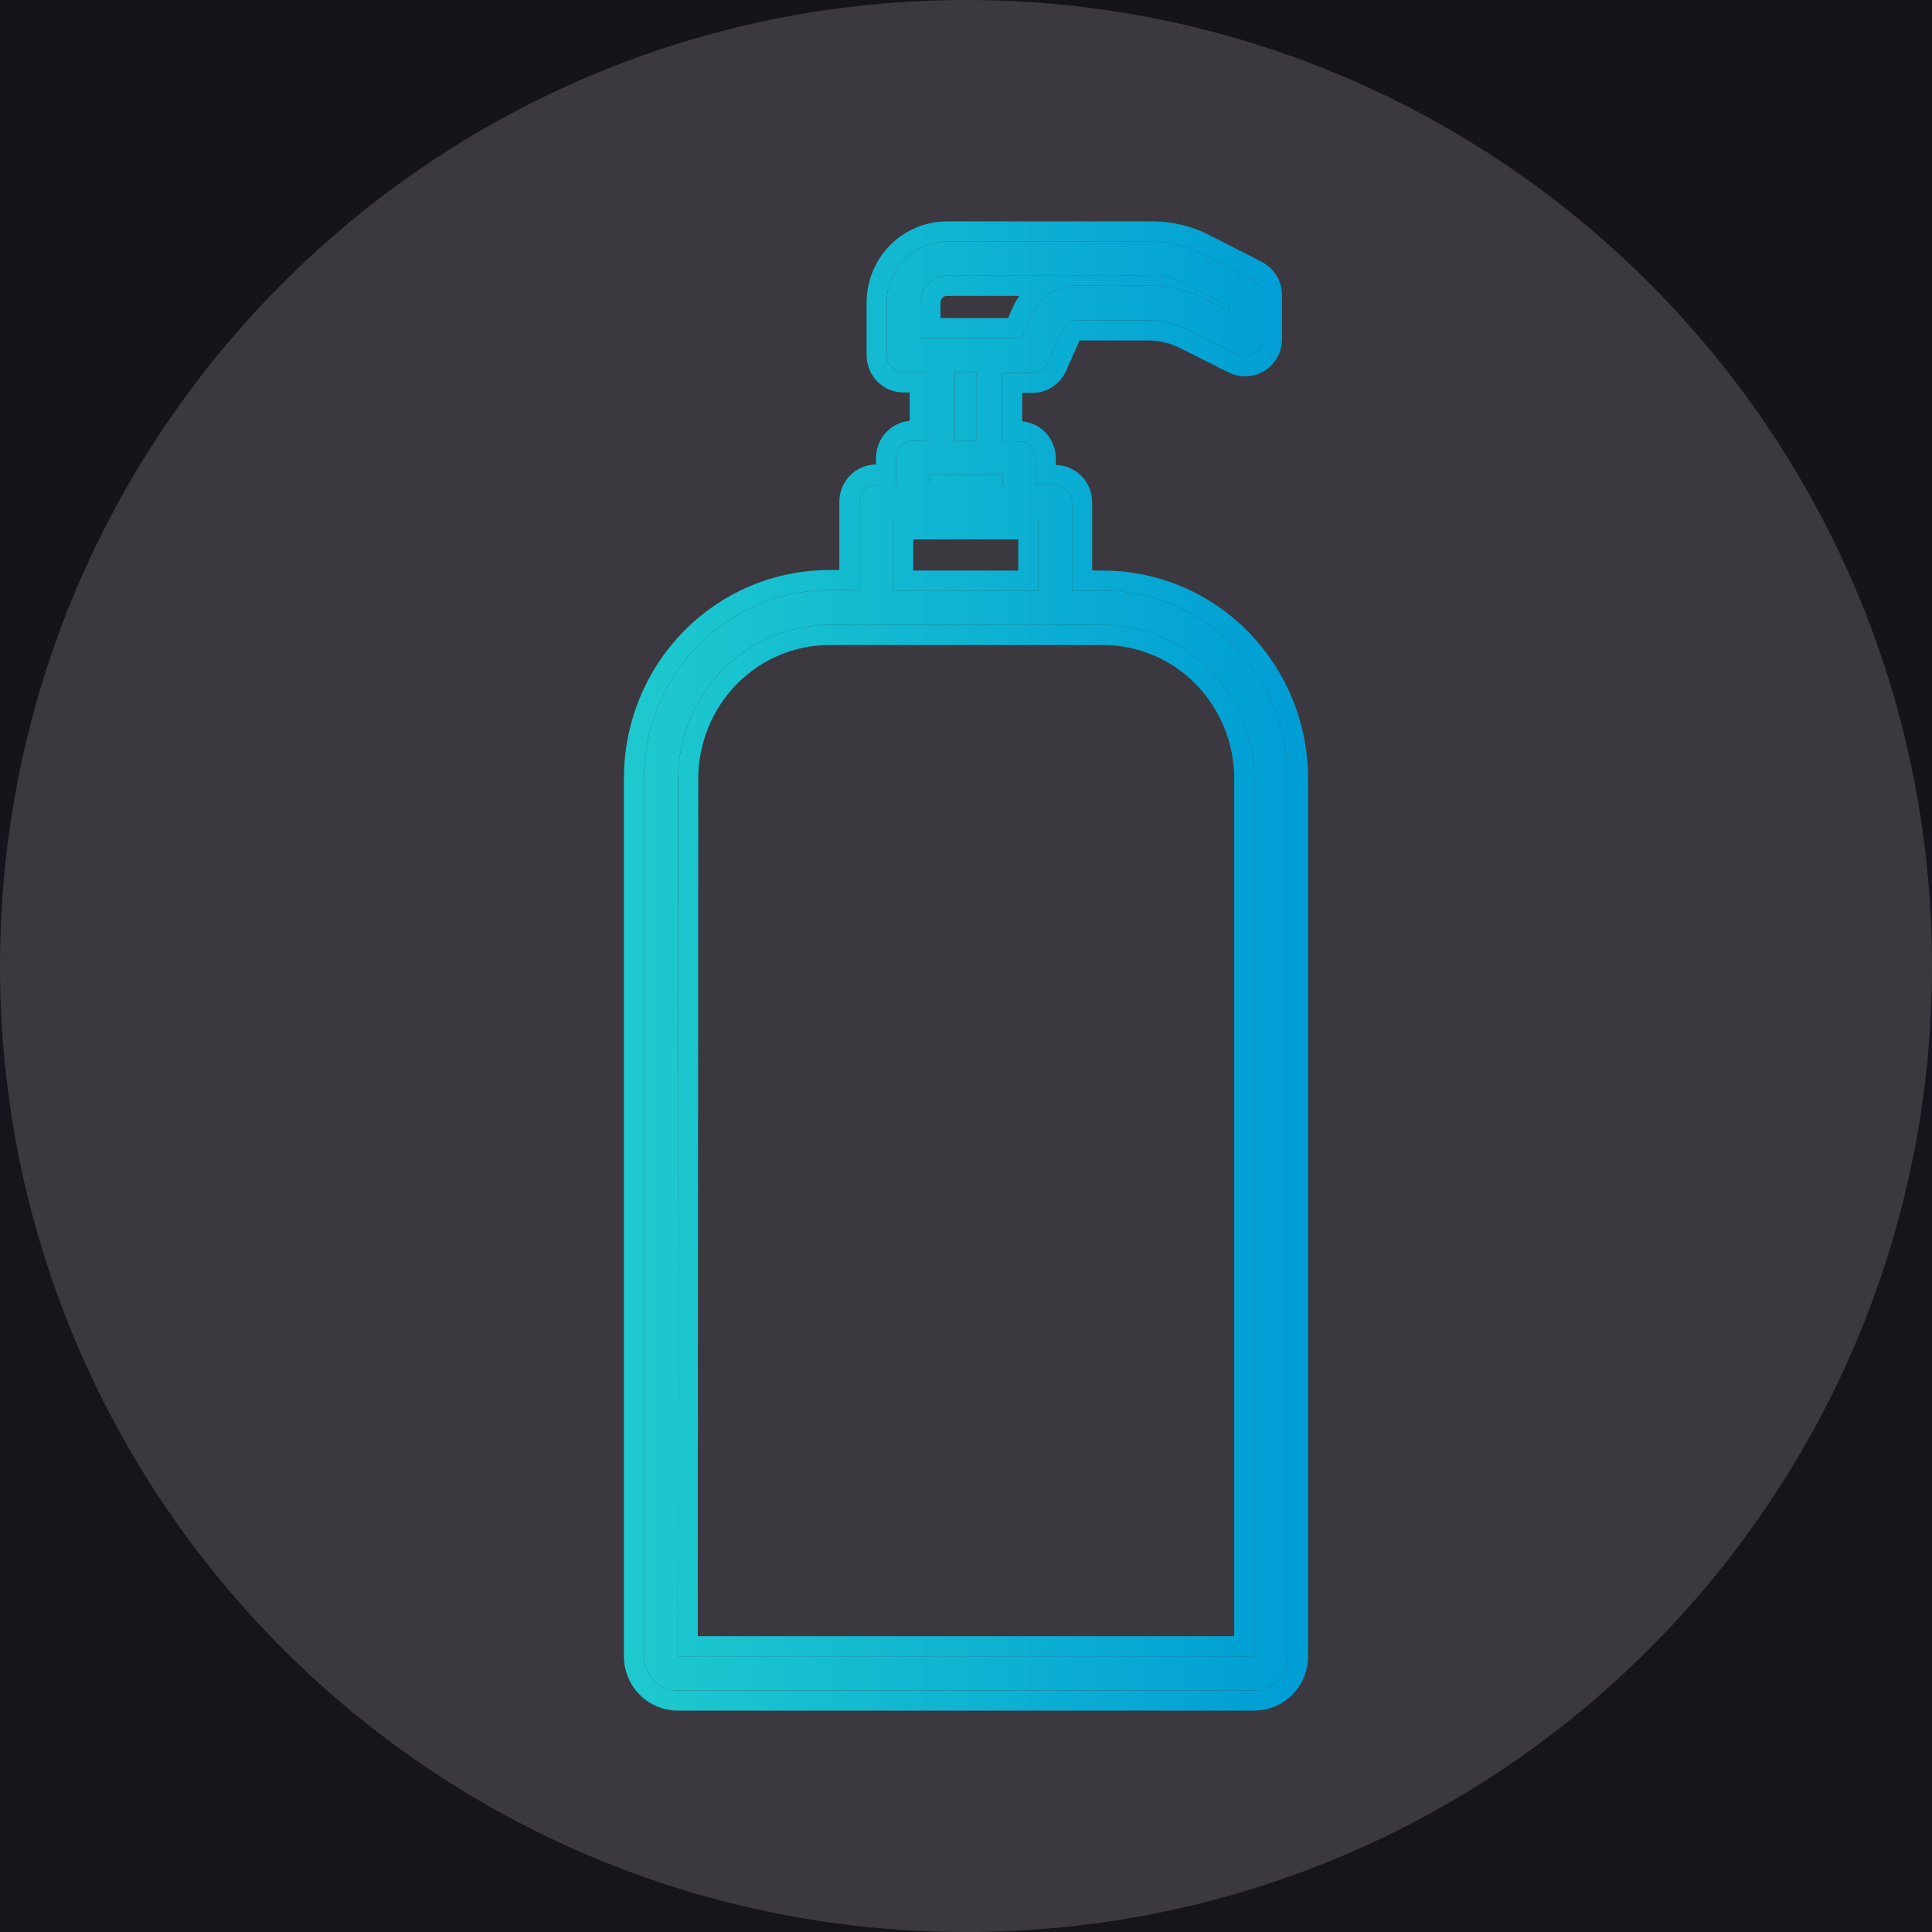
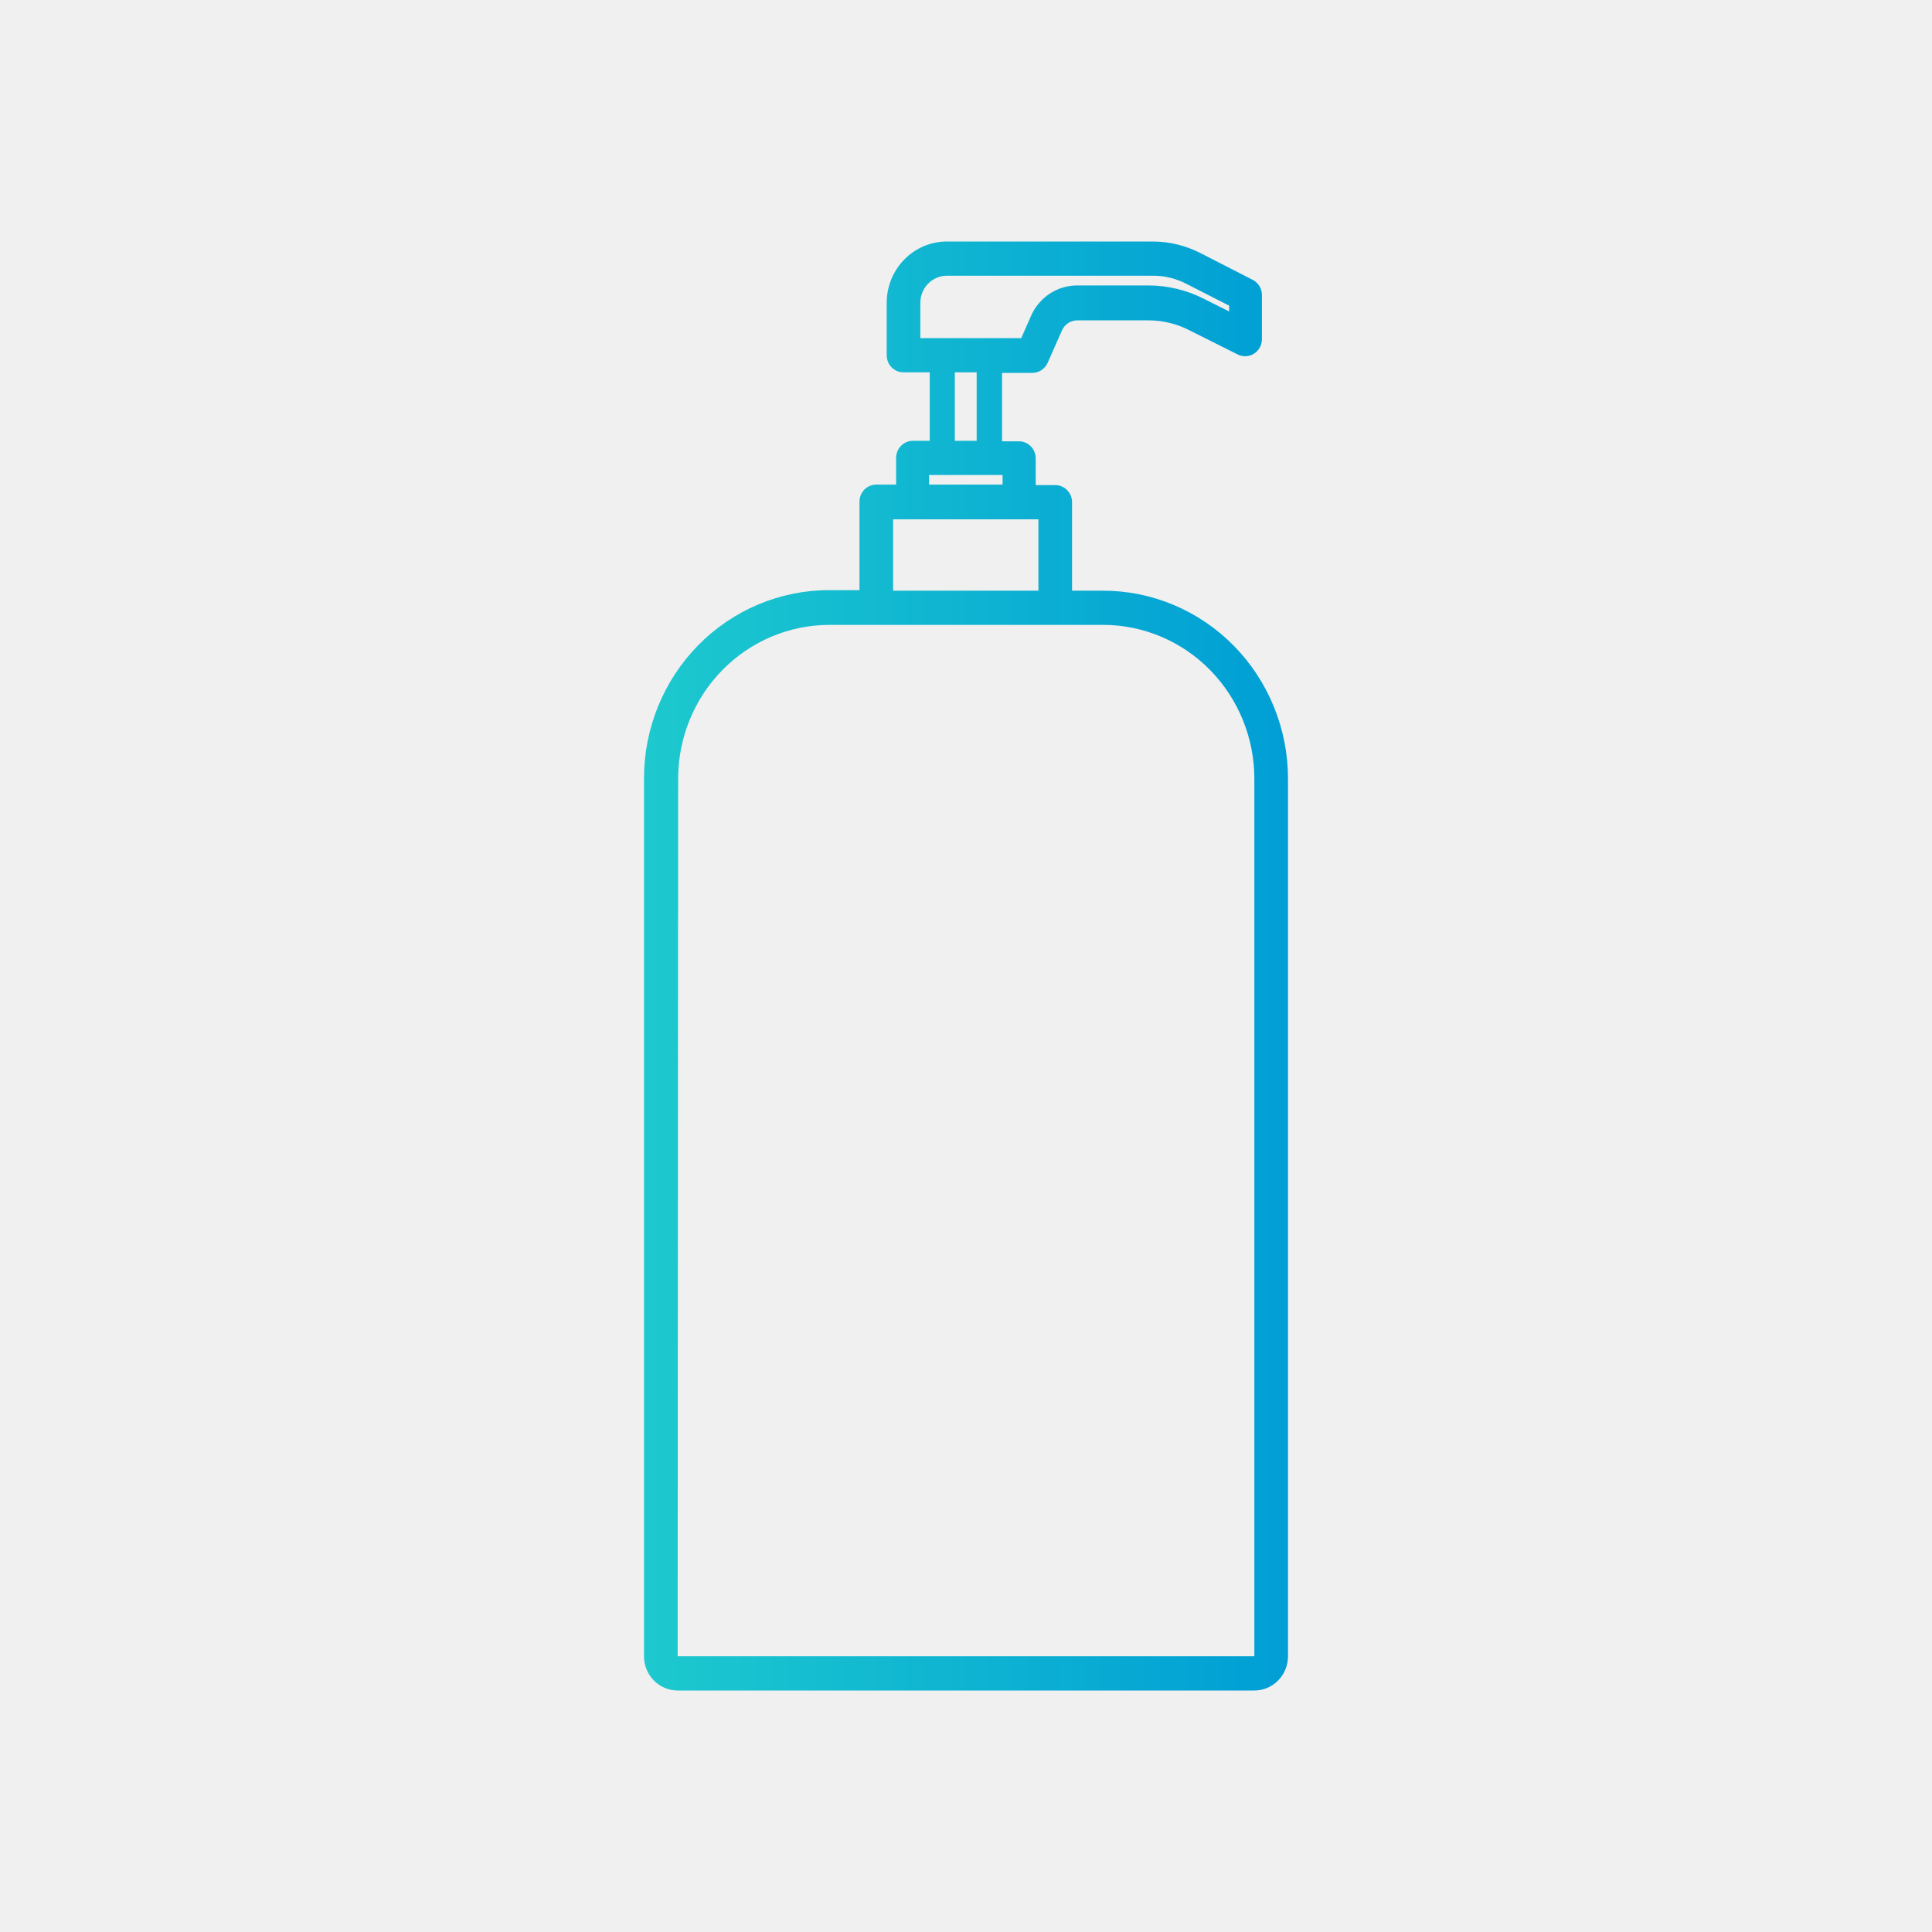
<svg xmlns="http://www.w3.org/2000/svg" width="48" height="48" viewBox="0 0 48 48" fill="none">
-   <rect width="48" height="48" fill="#B4B4B4" />
  <g clip-path="url(#clip0_8_212)">
-     <rect width="380" height="11612" transform="translate(-19 -5453)" fill="#1F1D23" />
    <g clip-path="url(#clip1_8_212)">
-       <rect width="380" height="860" transform="translate(-19 -499.893)" fill="url(#paint0_linear_8_212)" />
-       <rect width="48" height="48" rx="24" fill="#3C383F" />
      <mask id="path-2-outside-1_8_212" maskUnits="userSpaceOnUse" x="15" y="5" width="18" height="38" fill="black">
-         <rect fill="white" x="15" y="5" width="18" height="38" />
        <path d="M27.404 14.675H26.635V12.477C26.635 12.365 26.591 12.257 26.512 12.177C26.434 12.097 26.328 12.052 26.217 12.052H25.732V11.389C25.732 11.277 25.688 11.168 25.61 11.089C25.531 11.009 25.425 10.964 25.314 10.964H24.896V9.264H25.648C25.729 9.264 25.808 9.24 25.875 9.196C25.942 9.151 25.996 9.088 26.029 9.013L26.384 8.21C26.417 8.136 26.47 8.072 26.538 8.028C26.605 7.983 26.684 7.96 26.764 7.959H28.54C28.888 7.96 29.232 8.043 29.543 8.202L30.746 8.805C30.81 8.838 30.881 8.853 30.952 8.85C31.023 8.847 31.092 8.826 31.153 8.788C31.214 8.75 31.264 8.697 31.299 8.634C31.334 8.571 31.352 8.499 31.352 8.427V7.33C31.352 7.252 31.331 7.175 31.29 7.108C31.249 7.041 31.191 6.987 31.122 6.952L29.819 6.285C29.458 6.101 29.061 6.004 28.657 6H23.526C23.129 6 22.748 6.16 22.468 6.446C22.187 6.731 22.03 7.118 22.03 7.522V8.826C22.03 8.939 22.074 9.047 22.152 9.127C22.23 9.207 22.337 9.251 22.448 9.251H23.099V10.952H22.682C22.571 10.952 22.465 10.996 22.386 11.076C22.308 11.156 22.264 11.264 22.264 11.377V12.04H21.771C21.66 12.04 21.554 12.084 21.475 12.164C21.397 12.244 21.353 12.352 21.353 12.465V14.662H20.596C19.378 14.662 18.208 15.155 17.346 16.032C16.484 16.908 16 18.097 16 19.337V41.15C16 41.375 16.088 41.592 16.245 41.751C16.401 41.91 16.614 42 16.836 42H31.164C31.386 42 31.599 41.91 31.755 41.751C31.912 41.592 32 41.375 32 41.15V19.35C32 18.736 31.881 18.128 31.65 17.561C31.419 16.994 31.081 16.478 30.654 16.044C30.227 15.61 29.72 15.266 29.163 15.031C28.605 14.796 28.007 14.675 27.404 14.675ZM16.848 19.35C16.848 18.336 17.244 17.363 17.95 16.645C18.655 15.928 19.612 15.525 20.609 15.525H27.404C28.401 15.525 29.358 15.928 30.063 16.645C30.768 17.363 31.164 18.336 31.164 19.35V41.15H16.836L16.848 19.35ZM22.189 12.902H25.799V14.675H22.189V12.902ZM22.866 7.522C22.866 7.344 22.935 7.173 23.059 7.047C23.183 6.921 23.351 6.85 23.526 6.85H28.657C28.937 6.851 29.213 6.918 29.464 7.046L30.538 7.594V7.738L29.911 7.424C29.482 7.206 29.01 7.093 28.532 7.092H26.76C26.518 7.092 26.28 7.164 26.077 7.298C25.874 7.432 25.714 7.624 25.615 7.849L25.373 8.401H22.866V7.522ZM24.265 9.251V10.952H23.722V9.251H24.265ZM24.909 11.802V12.04H23.083V11.802H24.909Z" />
      </mask>
      <path d="M27.404 14.675H26.635V12.477C26.635 12.365 26.591 12.257 26.512 12.177C26.434 12.097 26.328 12.052 26.217 12.052H25.732V11.389C25.732 11.277 25.688 11.168 25.61 11.089C25.531 11.009 25.425 10.964 25.314 10.964H24.896V9.264H25.648C25.729 9.264 25.808 9.24 25.875 9.196C25.942 9.151 25.996 9.088 26.029 9.013L26.384 8.21C26.417 8.136 26.47 8.072 26.538 8.028C26.605 7.983 26.684 7.96 26.764 7.959H28.54C28.888 7.96 29.232 8.043 29.543 8.202L30.746 8.805C30.81 8.838 30.881 8.853 30.952 8.85C31.023 8.847 31.092 8.826 31.153 8.788C31.214 8.75 31.264 8.697 31.299 8.634C31.334 8.571 31.352 8.499 31.352 8.427V7.33C31.352 7.252 31.331 7.175 31.29 7.108C31.249 7.041 31.191 6.987 31.122 6.952L29.819 6.285C29.458 6.101 29.061 6.004 28.657 6H23.526C23.129 6 22.748 6.16 22.468 6.446C22.187 6.731 22.03 7.118 22.03 7.522V8.826C22.03 8.939 22.074 9.047 22.152 9.127C22.23 9.207 22.337 9.251 22.448 9.251H23.099V10.952H22.682C22.571 10.952 22.465 10.996 22.386 11.076C22.308 11.156 22.264 11.264 22.264 11.377V12.04H21.771C21.66 12.04 21.554 12.084 21.475 12.164C21.397 12.244 21.353 12.352 21.353 12.465V14.662H20.596C19.378 14.662 18.208 15.155 17.346 16.032C16.484 16.908 16 18.097 16 19.337V41.15C16 41.375 16.088 41.592 16.245 41.751C16.401 41.91 16.614 42 16.836 42H31.164C31.386 42 31.599 41.91 31.755 41.751C31.912 41.592 32 41.375 32 41.15V19.35C32 18.736 31.881 18.128 31.65 17.561C31.419 16.994 31.081 16.478 30.654 16.044C30.227 15.61 29.72 15.266 29.163 15.031C28.605 14.796 28.007 14.675 27.404 14.675ZM16.848 19.35C16.848 18.336 17.244 17.363 17.95 16.645C18.655 15.928 19.612 15.525 20.609 15.525H27.404C28.401 15.525 29.358 15.928 30.063 16.645C30.768 17.363 31.164 18.336 31.164 19.35V41.15H16.836L16.848 19.35ZM22.189 12.902H25.799V14.675H22.189V12.902ZM22.866 7.522C22.866 7.344 22.935 7.173 23.059 7.047C23.183 6.921 23.351 6.85 23.526 6.85H28.657C28.937 6.851 29.213 6.918 29.464 7.046L30.538 7.594V7.738L29.911 7.424C29.482 7.206 29.01 7.093 28.532 7.092H26.76C26.518 7.092 26.28 7.164 26.077 7.298C25.874 7.432 25.714 7.624 25.615 7.849L25.373 8.401H22.866V7.522ZM24.265 9.251V10.952H23.722V9.251H24.265ZM24.909 11.802V12.04H23.083V11.802H24.909Z" fill="url(#paint1_linear_8_212)" />
      <path d="M27.404 14.675H26.635V12.477C26.635 12.365 26.591 12.257 26.512 12.177C26.434 12.097 26.328 12.052 26.217 12.052H25.732V11.389C25.732 11.277 25.688 11.168 25.61 11.089C25.531 11.009 25.425 10.964 25.314 10.964H24.896V9.264H25.648C25.729 9.264 25.808 9.24 25.875 9.196C25.942 9.151 25.996 9.088 26.029 9.013L26.384 8.21C26.417 8.136 26.47 8.072 26.538 8.028C26.605 7.983 26.684 7.96 26.764 7.959H28.54C28.888 7.96 29.232 8.043 29.543 8.202L30.746 8.805C30.81 8.838 30.881 8.853 30.952 8.85C31.023 8.847 31.092 8.826 31.153 8.788C31.214 8.75 31.264 8.697 31.299 8.634C31.334 8.571 31.352 8.499 31.352 8.427V7.33C31.352 7.252 31.331 7.175 31.29 7.108C31.249 7.041 31.191 6.987 31.122 6.952L29.819 6.285C29.458 6.101 29.061 6.004 28.657 6H23.526C23.129 6 22.748 6.16 22.468 6.446C22.187 6.731 22.03 7.118 22.03 7.522V8.826C22.03 8.939 22.074 9.047 22.152 9.127C22.23 9.207 22.337 9.251 22.448 9.251H23.099V10.952H22.682C22.571 10.952 22.465 10.996 22.386 11.076C22.308 11.156 22.264 11.264 22.264 11.377V12.04H21.771C21.66 12.04 21.554 12.084 21.475 12.164C21.397 12.244 21.353 12.352 21.353 12.465V14.662H20.596C19.378 14.662 18.208 15.155 17.346 16.032C16.484 16.908 16 18.097 16 19.337V41.15C16 41.375 16.088 41.592 16.245 41.751C16.401 41.91 16.614 42 16.836 42H31.164C31.386 42 31.599 41.91 31.755 41.751C31.912 41.592 32 41.375 32 41.15V19.35C32 18.736 31.881 18.128 31.65 17.561C31.419 16.994 31.081 16.478 30.654 16.044C30.227 15.61 29.72 15.266 29.163 15.031C28.605 14.796 28.007 14.675 27.404 14.675ZM16.848 19.35C16.848 18.336 17.244 17.363 17.95 16.645C18.655 15.928 19.612 15.525 20.609 15.525H27.404C28.401 15.525 29.358 15.928 30.063 16.645C30.768 17.363 31.164 18.336 31.164 19.35V41.15H16.836L16.848 19.35ZM22.189 12.902H25.799V14.675H22.189V12.902ZM22.866 7.522C22.866 7.344 22.935 7.173 23.059 7.047C23.183 6.921 23.351 6.85 23.526 6.85H28.657C28.937 6.851 29.213 6.918 29.464 7.046L30.538 7.594V7.738L29.911 7.424C29.482 7.206 29.01 7.093 28.532 7.092H26.76C26.518 7.092 26.28 7.164 26.077 7.298C25.874 7.432 25.714 7.624 25.615 7.849L25.373 8.401H22.866V7.522ZM24.265 9.251V10.952H23.722V9.251H24.265ZM24.909 11.802V12.04H23.083V11.802H24.909Z" stroke="url(#paint2_linear_8_212)" mask="url(#path-2-outside-1_8_212)" />
    </g>
  </g>
  <defs>
    <linearGradient id="paint0_linear_8_212" x1="190" y1="0" x2="190" y2="860" gradientUnits="userSpaceOnUse">
      <stop stop-color="#090710" />
      <stop offset="1" stop-color="#1F1D23" />
    </linearGradient>
    <linearGradient id="paint1_linear_8_212" x1="16" y1="24" x2="32" y2="24" gradientUnits="userSpaceOnUse">
      <stop stop-color="#1DC9CE" />
      <stop offset="1" stop-color="#009ED5" />
    </linearGradient>
    <linearGradient id="paint2_linear_8_212" x1="16" y1="24" x2="32" y2="24" gradientUnits="userSpaceOnUse">
      <stop stop-color="#1DC9CE" />
      <stop offset="1" stop-color="#009ED5" />
    </linearGradient>
    <clipPath id="clip0_8_212">
      <rect width="380" height="11612" fill="white" transform="translate(-19 -5453)" />
    </clipPath>
    <clipPath id="clip1_8_212">
      <rect width="380" height="860" fill="white" transform="translate(-19 -499.893)" />
    </clipPath>
  </defs>
</svg>
